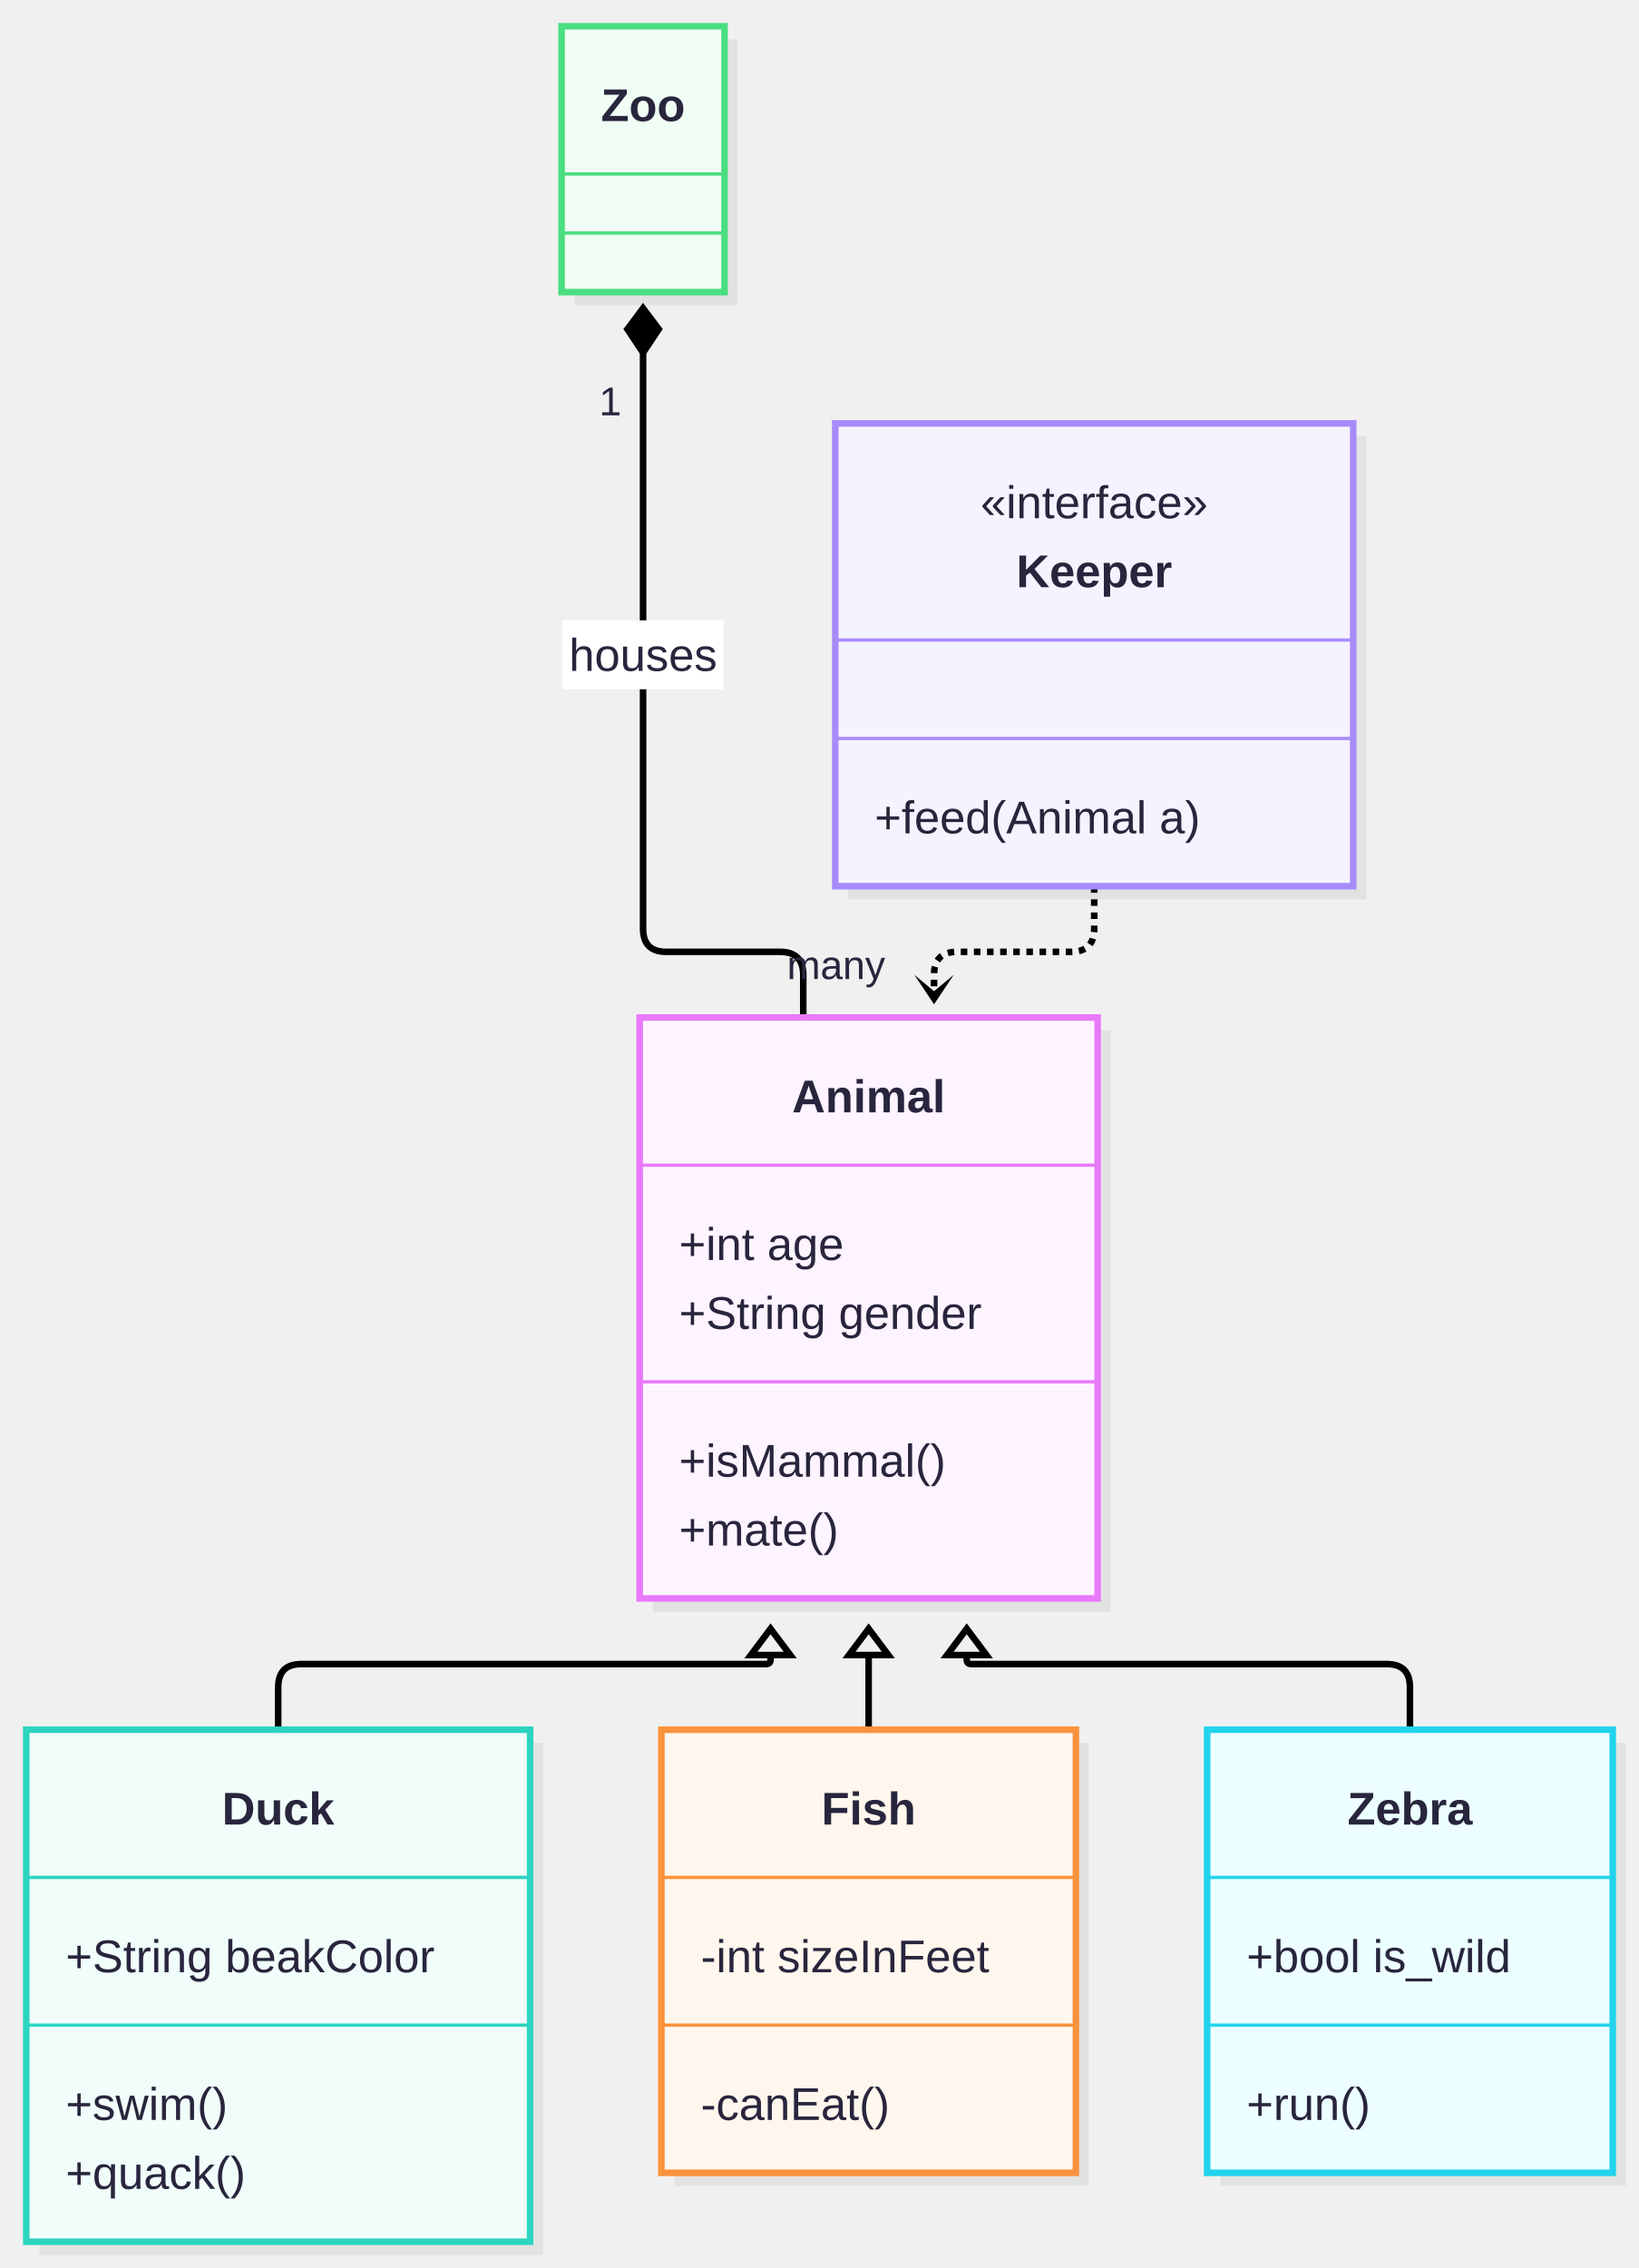
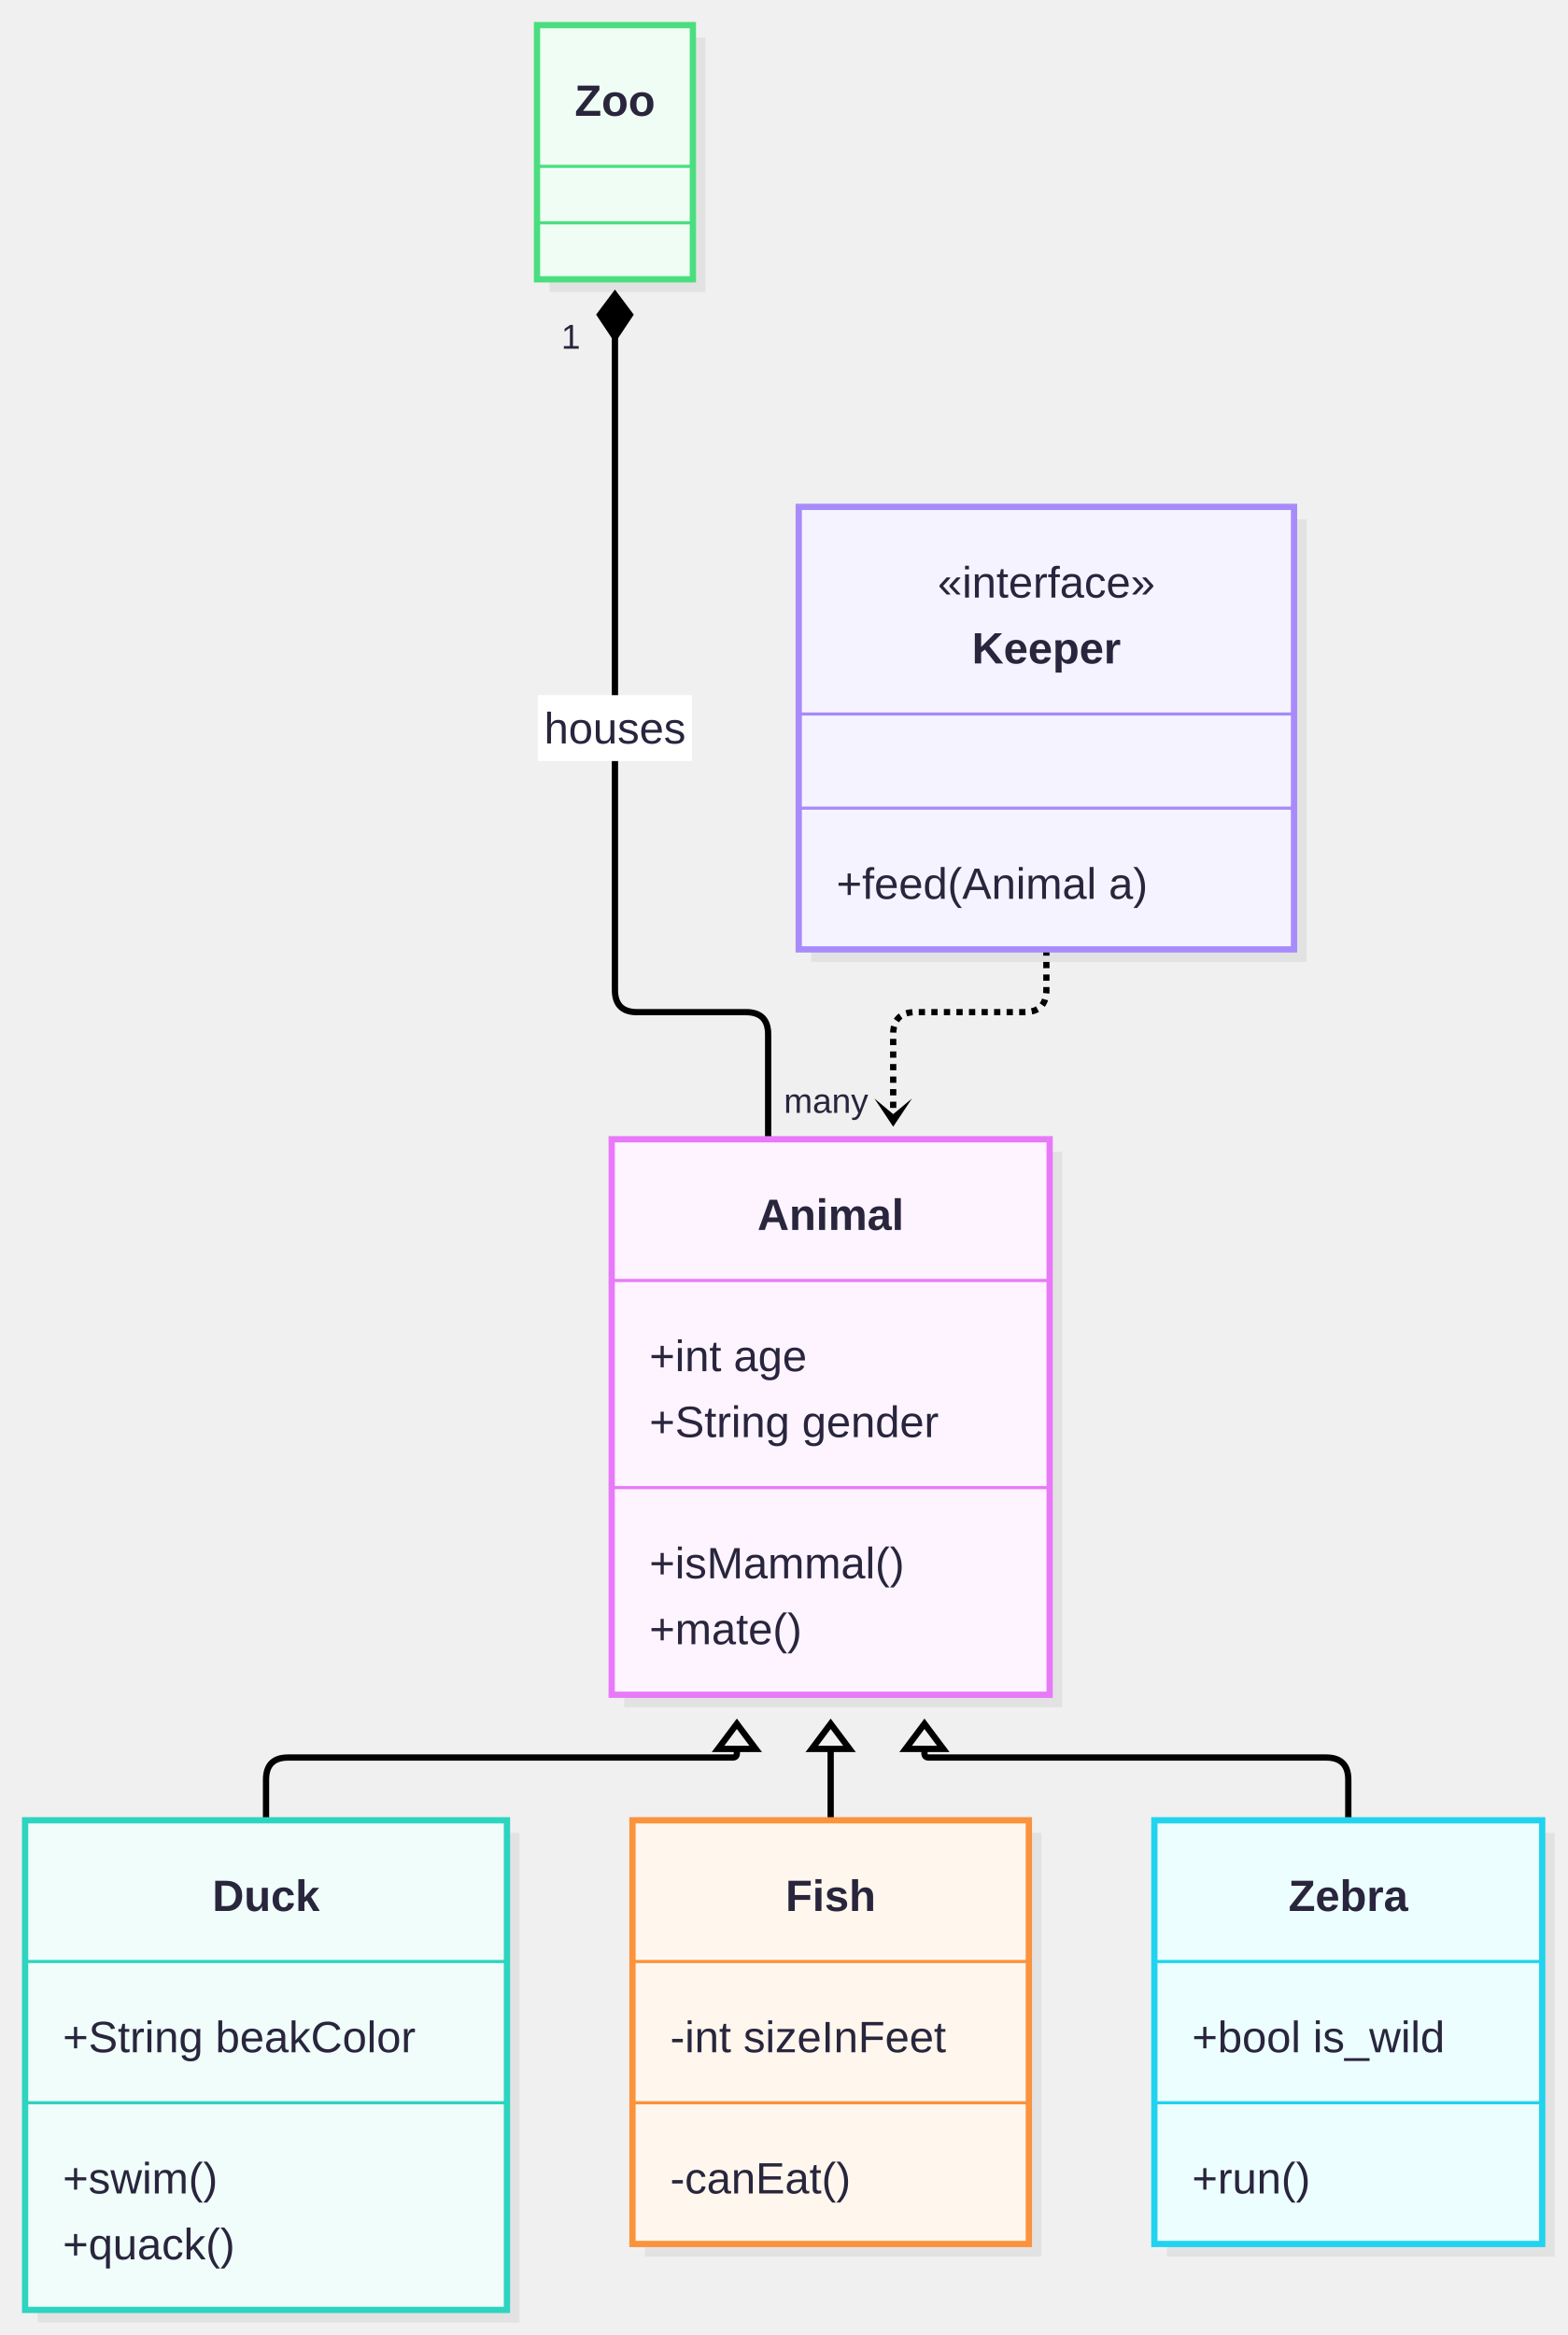
- <svg xmlns="http://www.w3.org/2000/svg" id="my-svg" width="100%" class="classDiagram" style="max-width: 499.45px; background-color: white;" viewBox="-8 -8 499.45 691" role="graphics-document document" aria-roledescription="classDiagram">
+ <svg xmlns="http://www.w3.org/2000/svg" id="my-svg" width="100%" class="classDiagram" style="max-width: 499.45px; background-color: white;" viewBox="-8 -8 499.45 744" role="graphics-document document" aria-roledescription="classDiagram">
  <style>#my-svg{font-family:"Recursive Variable", arial, sans-serif;font-size:16px;}#my-svg text{font-family:"Recursive Variable", arial, sans-serif;}</style>
  <g>
    <g class="edgePaths">
      <g id="L-Animal-Duck-0" class="edgePath">
-         <path class="flowchart-link LS-Animal LE-Duck" d="M226.816,496.25L226.816,497.625C226.816,498.542,226.358,499,225.441,499L83.846,499C79.132,499,76.775,501.357,76.775,506.071L76.775,519" fill="none" stroke="#000000" stroke-width="2" />
-         <path class="marker" d="M226.816,488.25L220.816,496.25L232.816,496.25Z" fill="none" stroke="#000000" stroke-width="2" />
+         <path class="flowchart-link LS-Animal LE-Duck" d="M226.816,549.25L226.816,550.625C226.816,551.542,226.358,552,225.441,552L83.846,552C79.132,552,76.775,554.357,76.775,559.071L76.775,572" fill="none" stroke="#000000" stroke-width="2" />
+         <path class="marker" d="M226.816,541.25L220.816,549.25L232.816,549.25Z" fill="none" stroke="#000000" stroke-width="2" />
      </g>
      <g id="L-Animal-Fish-1" class="edgePath">
-         <path class="flowchart-link LS-Animal LE-Fish" d="M256.705,496.25L256.705,519" fill="none" stroke="#000000" stroke-width="2" />
-         <path class="marker" d="M256.705,488.25L250.705,496.25L262.705,496.25Z" fill="none" stroke="#000000" stroke-width="2" />
+         <path class="flowchart-link LS-Animal LE-Fish" d="M256.705,549.25L256.705,572" fill="none" stroke="#000000" stroke-width="2" />
+         <path class="marker" d="M256.705,541.25L250.705,549.25L262.705,549.25Z" fill="none" stroke="#000000" stroke-width="2" />
      </g>
      <g id="L-Animal-Zebra-2" class="edgePath">
-         <path class="flowchart-link LS-Animal LE-Zebra" d="M286.594,496.25L286.594,497.625C286.594,498.542,287.052,499,287.969,499L414.584,499C419.298,499,421.656,501.357,421.656,506.071L421.656,519" fill="none" stroke="#000000" stroke-width="2" />
-         <path class="marker" d="M286.594,488.25L280.594,496.25L292.594,496.25Z" fill="none" stroke="#000000" stroke-width="2" />
+         <path class="flowchart-link LS-Animal LE-Zebra" d="M286.594,549.25L286.594,550.625C286.594,551.542,287.052,552,287.969,552L414.584,552C419.298,552,421.656,554.357,421.656,559.071L421.656,572" fill="none" stroke="#000000" stroke-width="2" />
+         <path class="marker" d="M286.594,541.25L280.594,549.25L292.594,549.25Z" fill="none" stroke="#000000" stroke-width="2" />
      </g>
      <g id="L-Zoo-Animal-3" class="edgePath">
-         <path class="flowchart-link LS-Zoo LE-Animal" d="M187.963,98.25L187.963,274.929C187.963,279.643,190.32,282,195.034,282L229.708,282C234.422,282,236.779,284.357,236.779,289.071L236.779,302" fill="none" stroke="#000000" stroke-width="2" />
+         <path class="flowchart-link LS-Zoo LE-Animal" d="M187.963,98.25L187.963,307.429C187.963,312.143,190.32,314.5,195.034,314.5L229.708,314.5C234.422,314.5,236.779,316.857,236.779,321.571L236.779,355" fill="none" stroke="#000000" stroke-width="2" />
        <path class="marker" d="M187.963,101.25L181.963,92.25L187.963,84.25L193.963,92.25Z" fill="#000000" stroke="#000000" stroke-width="0" />
      </g>
      <g id="L-Keeper-Animal-4" class="edgePath">
-         <path class="flowchart-link LS-Keeper LE-Animal" d="M325.447,262L325.447,274.929C325.447,279.643,323.09,282,318.376,282L283.631,282C278.964,282,276.631,284.333,276.631,289L276.631,296" fill="none" stroke="#000000" stroke-width="2" stroke-dasharray="2 2" />
-         <path class="marker" d="M276.631,298L270.631,289L276.631,294L282.631,289Z" fill="#000000" stroke="#000000" stroke-width="0" />
+         <path class="flowchart-link LS-Keeper LE-Animal" d="M325.447,294.5L325.447,307.429C325.447,312.143,323.09,314.5,318.376,314.5L283.702,314.5C278.988,314.5,276.631,316.857,276.631,321.571L276.631,349" fill="none" stroke="#000000" stroke-width="2" stroke-dasharray="2 2" />
+         <path class="marker" d="M276.631,351L270.631,342L276.631,347L282.631,342Z" fill="#000000" stroke="#000000" stroke-width="0" />
      </g>
    </g>
    <g class="edgeLabels">
      <g class="edgeLabel">
-         <rect x="163.395" y="181" width="49.136" height="21" fill="#ffffff" stroke="none" />
-         <text x="187.963" y="196.4" text-anchor="middle" font-size="14" fill="#28253D">houses</text>
+         <rect x="163.395" y="213.5" width="49.136" height="21" fill="#ffffff" stroke="none" />
+         <text x="187.963" y="228.9" text-anchor="middle" font-size="14" fill="#28253D">houses</text>
      </g>
-       <text class="edgeTerminals" x="177.963" y="118.537" text-anchor="middle" font-size="12.25" fill="#28253D">1</text>
-       <text class="edgeTerminals" x="246.779" y="290.288" text-anchor="middle" font-size="12.25" fill="#28253D">many</text>
+       <text class="edgeTerminals" x="173.905" y="103.1" text-anchor="middle" font-size="11" fill="#28253D">1</text>
+       <text class="edgeTerminals" x="255.226" y="346.6" text-anchor="middle" font-size="11" fill="#28253D">many</text>
    </g>
    <g class="nodes">
      <g id="classId-Animal-0" class="node default">
-         <rect class="drop-shadow" x="190.927" y="306" width="139.556" height="177" fill="#000000" stroke="none" opacity="0.06" />
-         <rect class="basic label-container" x="186.927" y="302" width="139.556" height="177" fill="#FDF4FF" stroke="#E879F9" stroke-width="2" />
-         <text class="label" x="256.705" y="330.9" text-anchor="middle" font-size="14" fill="#28253D" font-weight="bold">Animal</text>
-         <path class="divider" d="M186.927,347L326.483,347" fill="none" stroke="#E879F9" stroke-width="1" />
-         <text class="label" x="198.927" y="375.9" text-anchor="start" font-size="14" fill="#28253D">
-           <tspan x="198.927" y="375.9">+int age</tspan>
-           <tspan x="198.927" y="396.9">+String gender</tspan>
+         <rect class="drop-shadow" x="190.927" y="359" width="139.556" height="177" fill="#000000" stroke="none" opacity="0.06" />
+         <rect class="basic label-container" x="186.927" y="355" width="139.556" height="177" fill="#FDF4FF" stroke="#E879F9" stroke-width="2" />
+         <text class="label" x="256.705" y="383.9" text-anchor="middle" font-size="14" fill="#28253D" font-weight="bold">Animal</text>
+         <path class="divider" d="M186.927,400L326.483,400" fill="none" stroke="#E879F9" stroke-width="1" />
+         <text class="label" x="198.927" y="428.9" text-anchor="start" font-size="14" fill="#28253D">
+           <tspan x="198.927" y="428.9">+int age</tspan>
+           <tspan x="198.927" y="449.9">+String gender</tspan>
        </text>
-         <path class="divider" d="M186.927,413L326.483,413" fill="none" stroke="#E879F9" stroke-width="1" />
-         <text class="label" x="198.927" y="441.9" text-anchor="start" font-size="14" fill="#28253D">
-           <tspan x="198.927" y="441.9">+isMammal()</tspan>
-           <tspan x="198.927" y="462.9">+mate()</tspan>
+         <path class="divider" d="M186.927,466L326.483,466" fill="none" stroke="#E879F9" stroke-width="1" />
+         <text class="label" x="198.927" y="494.9" text-anchor="start" font-size="14" fill="#28253D">
+           <tspan x="198.927" y="494.9">+isMammal()</tspan>
+           <tspan x="198.927" y="515.9">+mate()</tspan>
        </text>
      </g>
      <g id="classId-Duck-1" class="node default">
-         <rect class="drop-shadow" x="4" y="523" width="153.549" height="156" fill="#000000" stroke="none" opacity="0.06" />
-         <rect class="basic label-container" x="0" y="519" width="153.549" height="156" fill="#F0FDFA" stroke="#2DD4BF" stroke-width="2" />
-         <text class="label" x="76.775" y="547.9" text-anchor="middle" font-size="14" fill="#28253D" font-weight="bold">Duck</text>
-         <path class="divider" d="M0,564L153.549,564" fill="none" stroke="#2DD4BF" stroke-width="1" />
-         <text class="label" x="12" y="592.9" text-anchor="start" font-size="14" fill="#28253D">+String beakColor</text>
-         <path class="divider" d="M0,609L153.549,609" fill="none" stroke="#2DD4BF" stroke-width="1" />
-         <text class="label" x="12" y="637.9" text-anchor="start" font-size="14" fill="#28253D">
-           <tspan x="12" y="637.9">+swim()</tspan>
-           <tspan x="12" y="658.9">+quack()</tspan>
+         <rect class="drop-shadow" x="4" y="576" width="153.549" height="156" fill="#000000" stroke="none" opacity="0.06" />
+         <rect class="basic label-container" x="0" y="572" width="153.549" height="156" fill="#F0FDFA" stroke="#2DD4BF" stroke-width="2" />
+         <text class="label" x="76.775" y="600.9" text-anchor="middle" font-size="14" fill="#28253D" font-weight="bold">Duck</text>
+         <path class="divider" d="M0,617L153.549,617" fill="none" stroke="#2DD4BF" stroke-width="1" />
+         <text class="label" x="12" y="645.9" text-anchor="start" font-size="14" fill="#28253D">+String beakColor</text>
+         <path class="divider" d="M0,662L153.549,662" fill="none" stroke="#2DD4BF" stroke-width="1" />
+         <text class="label" x="12" y="690.9" text-anchor="start" font-size="14" fill="#28253D">
+           <tspan x="12" y="690.9">+swim()</tspan>
+           <tspan x="12" y="711.9">+quack()</tspan>
        </text>
      </g>
      <g id="classId-Fish-2" class="node default">
-         <rect class="drop-shadow" x="197.549" y="523" width="126.312" height="135" fill="#000000" stroke="none" opacity="0.06" />
-         <rect class="basic label-container" x="193.549" y="519" width="126.312" height="135" fill="#FFF7ED" stroke="#FB923C" stroke-width="2" />
-         <text class="label" x="256.705" y="547.9" text-anchor="middle" font-size="14" fill="#28253D" font-weight="bold">Fish</text>
-         <path class="divider" d="M193.549,564L319.861,564" fill="none" stroke="#FB923C" stroke-width="1" />
-         <text class="label" x="205.549" y="592.9" text-anchor="start" font-size="14" fill="#28253D">-int sizeInFeet</text>
-         <path class="divider" d="M193.549,609L319.861,609" fill="none" stroke="#FB923C" stroke-width="1" />
-         <text class="label" x="205.549" y="637.9" text-anchor="start" font-size="14" fill="#28253D">-canEat()</text>
+         <rect class="drop-shadow" x="197.549" y="576" width="126.312" height="135" fill="#000000" stroke="none" opacity="0.06" />
+         <rect class="basic label-container" x="193.549" y="572" width="126.312" height="135" fill="#FFF7ED" stroke="#FB923C" stroke-width="2" />
+         <text class="label" x="256.705" y="600.9" text-anchor="middle" font-size="14" fill="#28253D" font-weight="bold">Fish</text>
+         <path class="divider" d="M193.549,617L319.861,617" fill="none" stroke="#FB923C" stroke-width="1" />
+         <text class="label" x="205.549" y="645.9" text-anchor="start" font-size="14" fill="#28253D">-int sizeInFeet</text>
+         <path class="divider" d="M193.549,662L319.861,662" fill="none" stroke="#FB923C" stroke-width="1" />
+         <text class="label" x="205.549" y="690.9" text-anchor="start" font-size="14" fill="#28253D">-canEat()</text>
      </g>
      <g id="classId-Zebra-3" class="node default">
-         <rect class="drop-shadow" x="363.861" y="523" width="123.589" height="135" fill="#000000" stroke="none" opacity="0.06" />
-         <rect class="basic label-container" x="359.861" y="519" width="123.589" height="135" fill="#ECFEFF" stroke="#22D3EE" stroke-width="2" />
-         <text class="label" x="421.656" y="547.9" text-anchor="middle" font-size="14" fill="#28253D" font-weight="bold">Zebra</text>
-         <path class="divider" d="M359.861,564L483.45,564" fill="none" stroke="#22D3EE" stroke-width="1" />
-         <text class="label" x="371.861" y="592.9" text-anchor="start" font-size="14" fill="#28253D">+bool is_wild</text>
-         <path class="divider" d="M359.861,609L483.45,609" fill="none" stroke="#22D3EE" stroke-width="1" />
-         <text class="label" x="371.861" y="637.9" text-anchor="start" font-size="14" fill="#28253D">+run()</text>
+         <rect class="drop-shadow" x="363.861" y="576" width="123.589" height="135" fill="#000000" stroke="none" opacity="0.06" />
+         <rect class="basic label-container" x="359.861" y="572" width="123.589" height="135" fill="#ECFEFF" stroke="#22D3EE" stroke-width="2" />
+         <text class="label" x="421.656" y="600.9" text-anchor="middle" font-size="14" fill="#28253D" font-weight="bold">Zebra</text>
+         <path class="divider" d="M359.861,617L483.45,617" fill="none" stroke="#22D3EE" stroke-width="1" />
+         <text class="label" x="371.861" y="645.9" text-anchor="start" font-size="14" fill="#28253D">+bool is_wild</text>
+         <path class="divider" d="M359.861,662L483.45,662" fill="none" stroke="#22D3EE" stroke-width="1" />
+         <text class="label" x="371.861" y="690.9" text-anchor="start" font-size="14" fill="#28253D">+run()</text>
      </g>
      <g id="classId-Zoo-4" class="node default">
        <rect class="drop-shadow" x="167.132" y="4" width="49.662" height="81" fill="#000000" stroke="none" opacity="0.06" />
        <rect class="basic label-container" x="163.132" y="0" width="49.662" height="81" fill="#F0FDF4" stroke="#4ADE80" stroke-width="2" />
        <text class="label" x="187.963" y="28.9" text-anchor="middle" font-size="14" fill="#28253D" font-weight="bold">Zoo</text>
        <path class="divider" d="M163.132,45L212.794,45" fill="none" stroke="#4ADE80" stroke-width="1" />
        <path class="divider" d="M163.132,63L212.794,63" fill="none" stroke="#4ADE80" stroke-width="1" />
      </g>
      <g id="classId-Keeper-5" class="node default">
-         <rect class="drop-shadow" x="250.531" y="125" width="157.833" height="141" fill="#000000" stroke="none" opacity="0.06" />
-         <rect class="basic label-container" x="246.531" y="121" width="157.833" height="141" fill="#F5F3FF" stroke="#A78BFA" stroke-width="2" />
-         <text class="label" x="325.447" y="149.9" text-anchor="middle" font-size="14" fill="#28253D">«interface»</text>
-         <text class="label" x="325.447" y="170.9" text-anchor="middle" font-size="14" fill="#28253D" font-weight="bold">Keeper</text>
-         <path class="divider" d="M246.531,187L404.364,187" fill="none" stroke="#A78BFA" stroke-width="1" />
-         <path class="divider" d="M246.531,217L404.364,217" fill="none" stroke="#A78BFA" stroke-width="1" />
-         <text class="label" x="258.531" y="245.9" text-anchor="start" font-size="14" fill="#28253D">+feed(Animal a)</text>
+         <rect class="drop-shadow" x="250.531" y="157.5" width="157.833" height="141" fill="#000000" stroke="none" opacity="0.06" />
+         <rect class="basic label-container" x="246.531" y="153.5" width="157.833" height="141" fill="#F5F3FF" stroke="#A78BFA" stroke-width="2" />
+         <text class="label" x="325.447" y="182.4" text-anchor="middle" font-size="14" fill="#28253D">«interface»</text>
+         <text class="label" x="325.447" y="203.4" text-anchor="middle" font-size="14" fill="#28253D" font-weight="bold">Keeper</text>
+         <path class="divider" d="M246.531,219.5L404.364,219.5" fill="none" stroke="#A78BFA" stroke-width="1" />
+         <path class="divider" d="M246.531,249.5L404.364,249.5" fill="none" stroke="#A78BFA" stroke-width="1" />
+         <text class="label" x="258.531" y="278.4" text-anchor="start" font-size="14" fill="#28253D">+feed(Animal a)</text>
      </g>
    </g>
  </g>
</svg>
